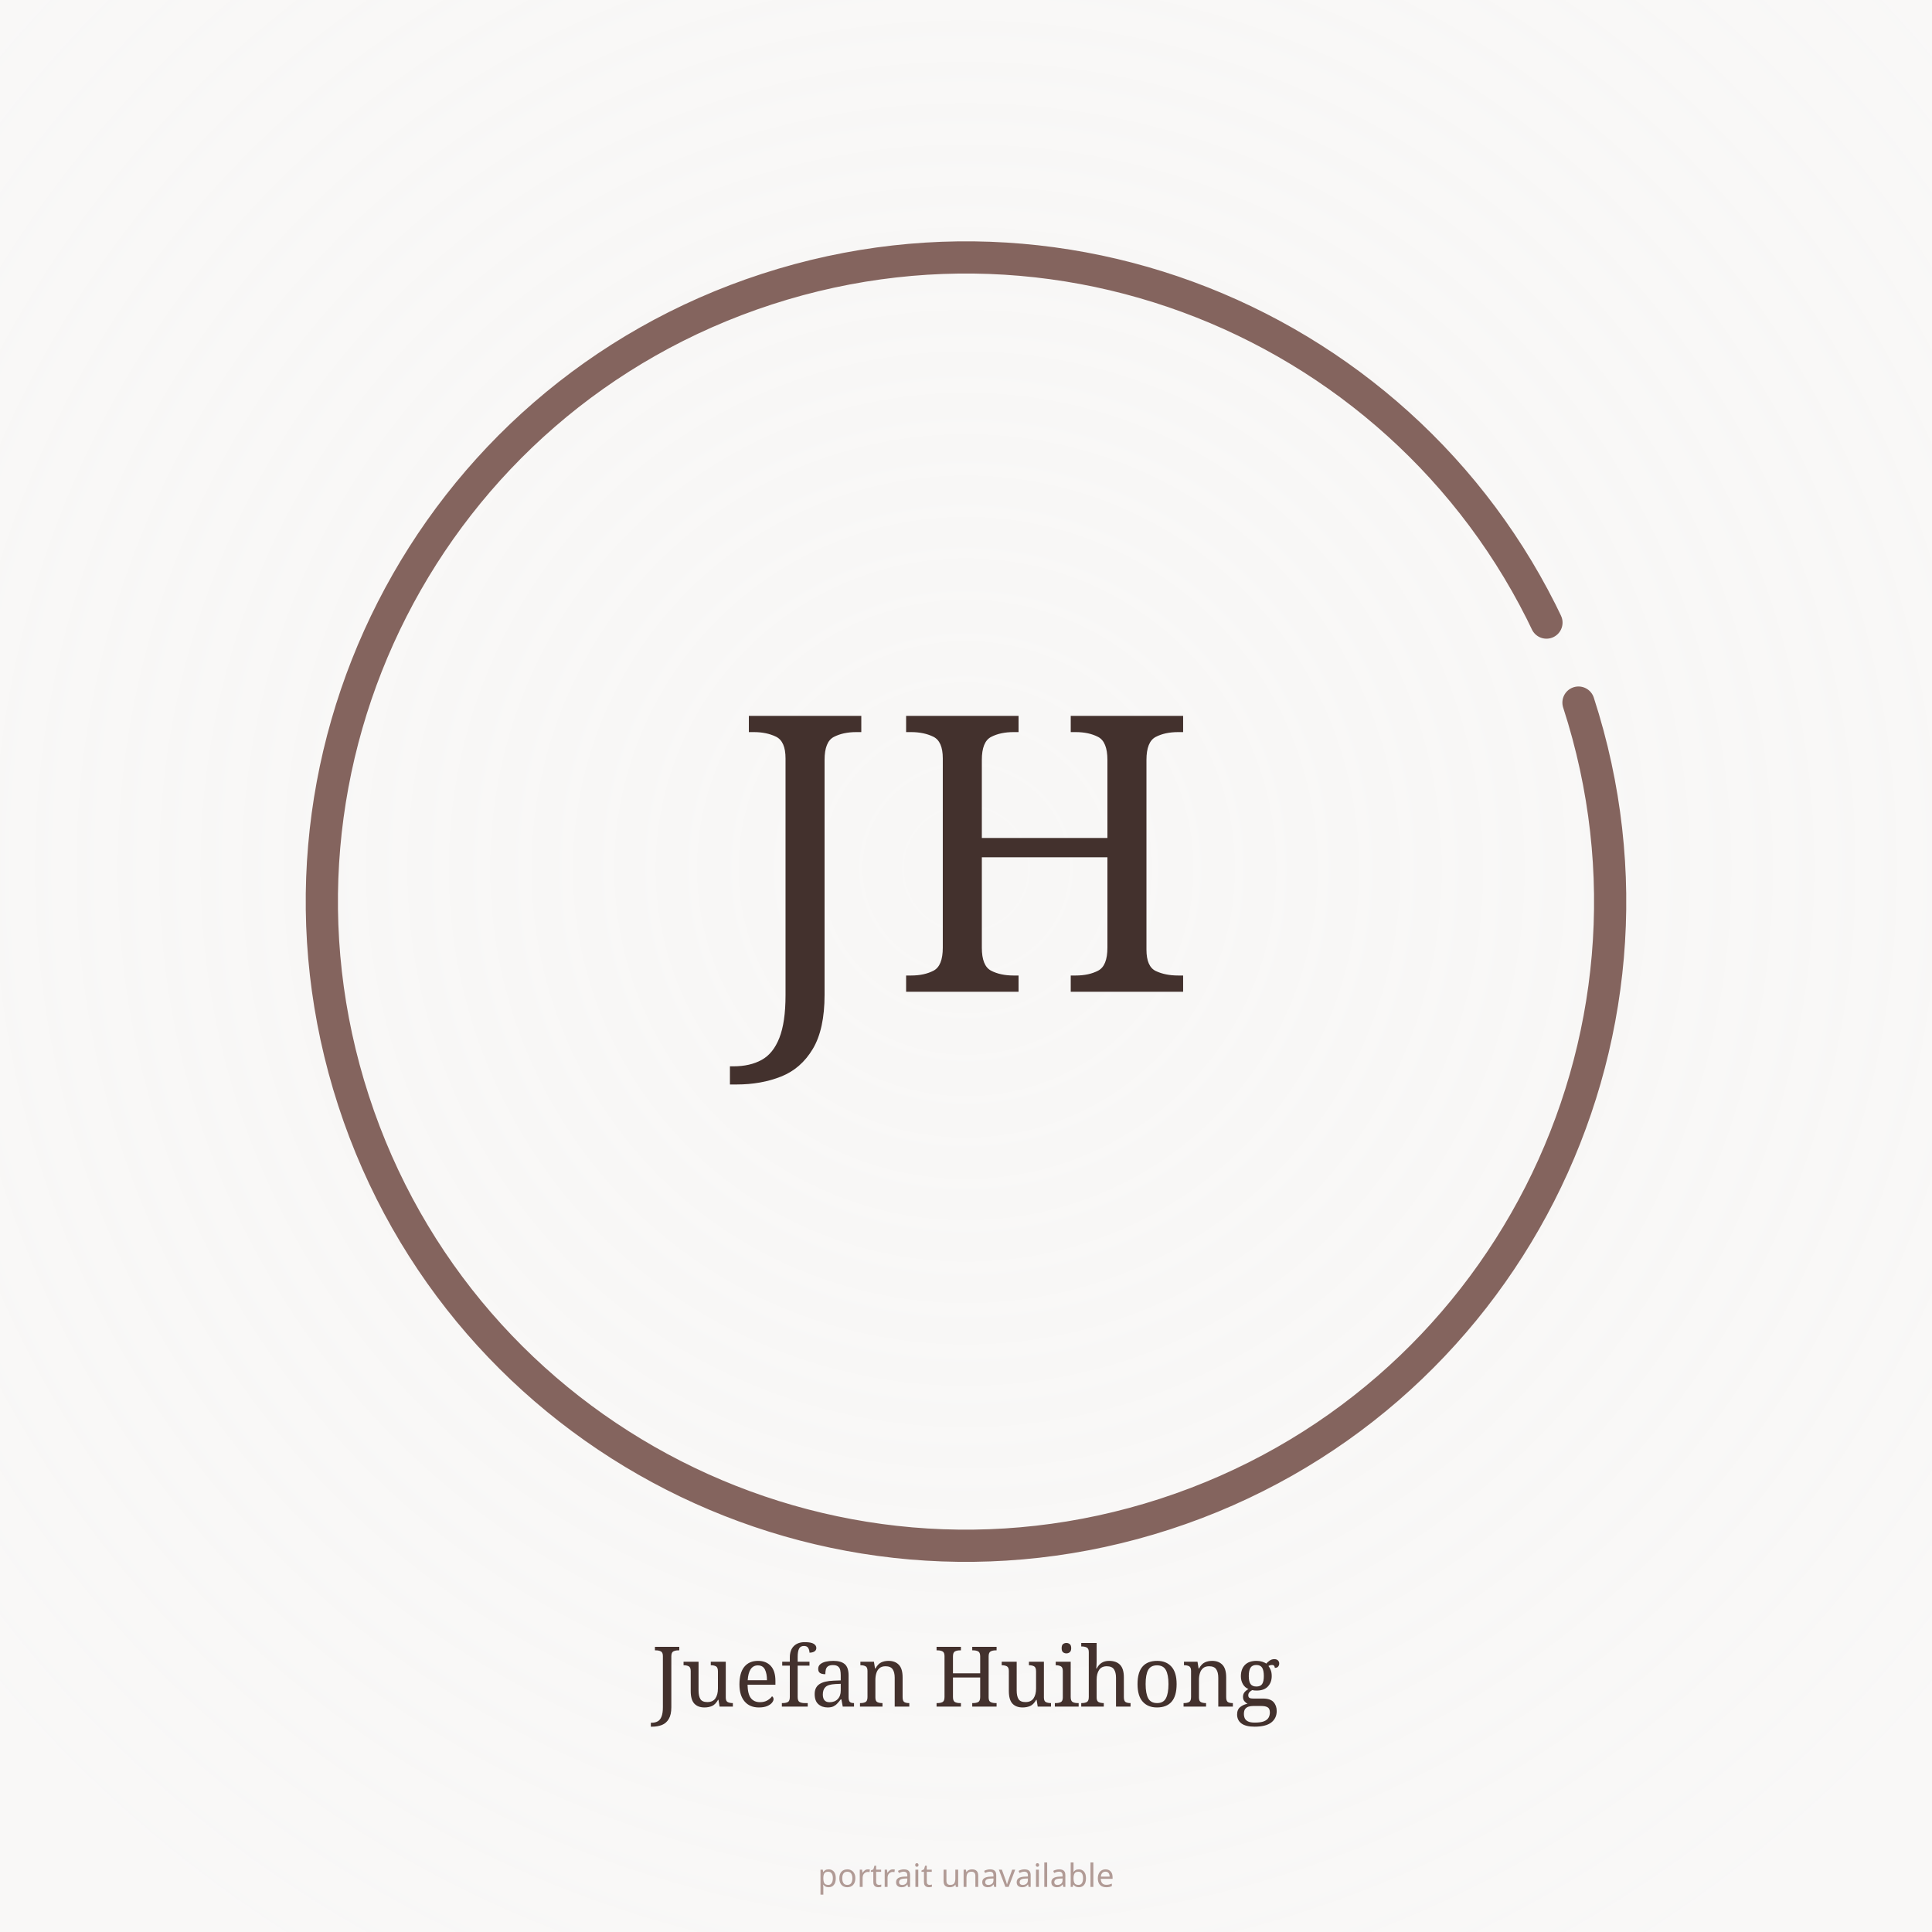
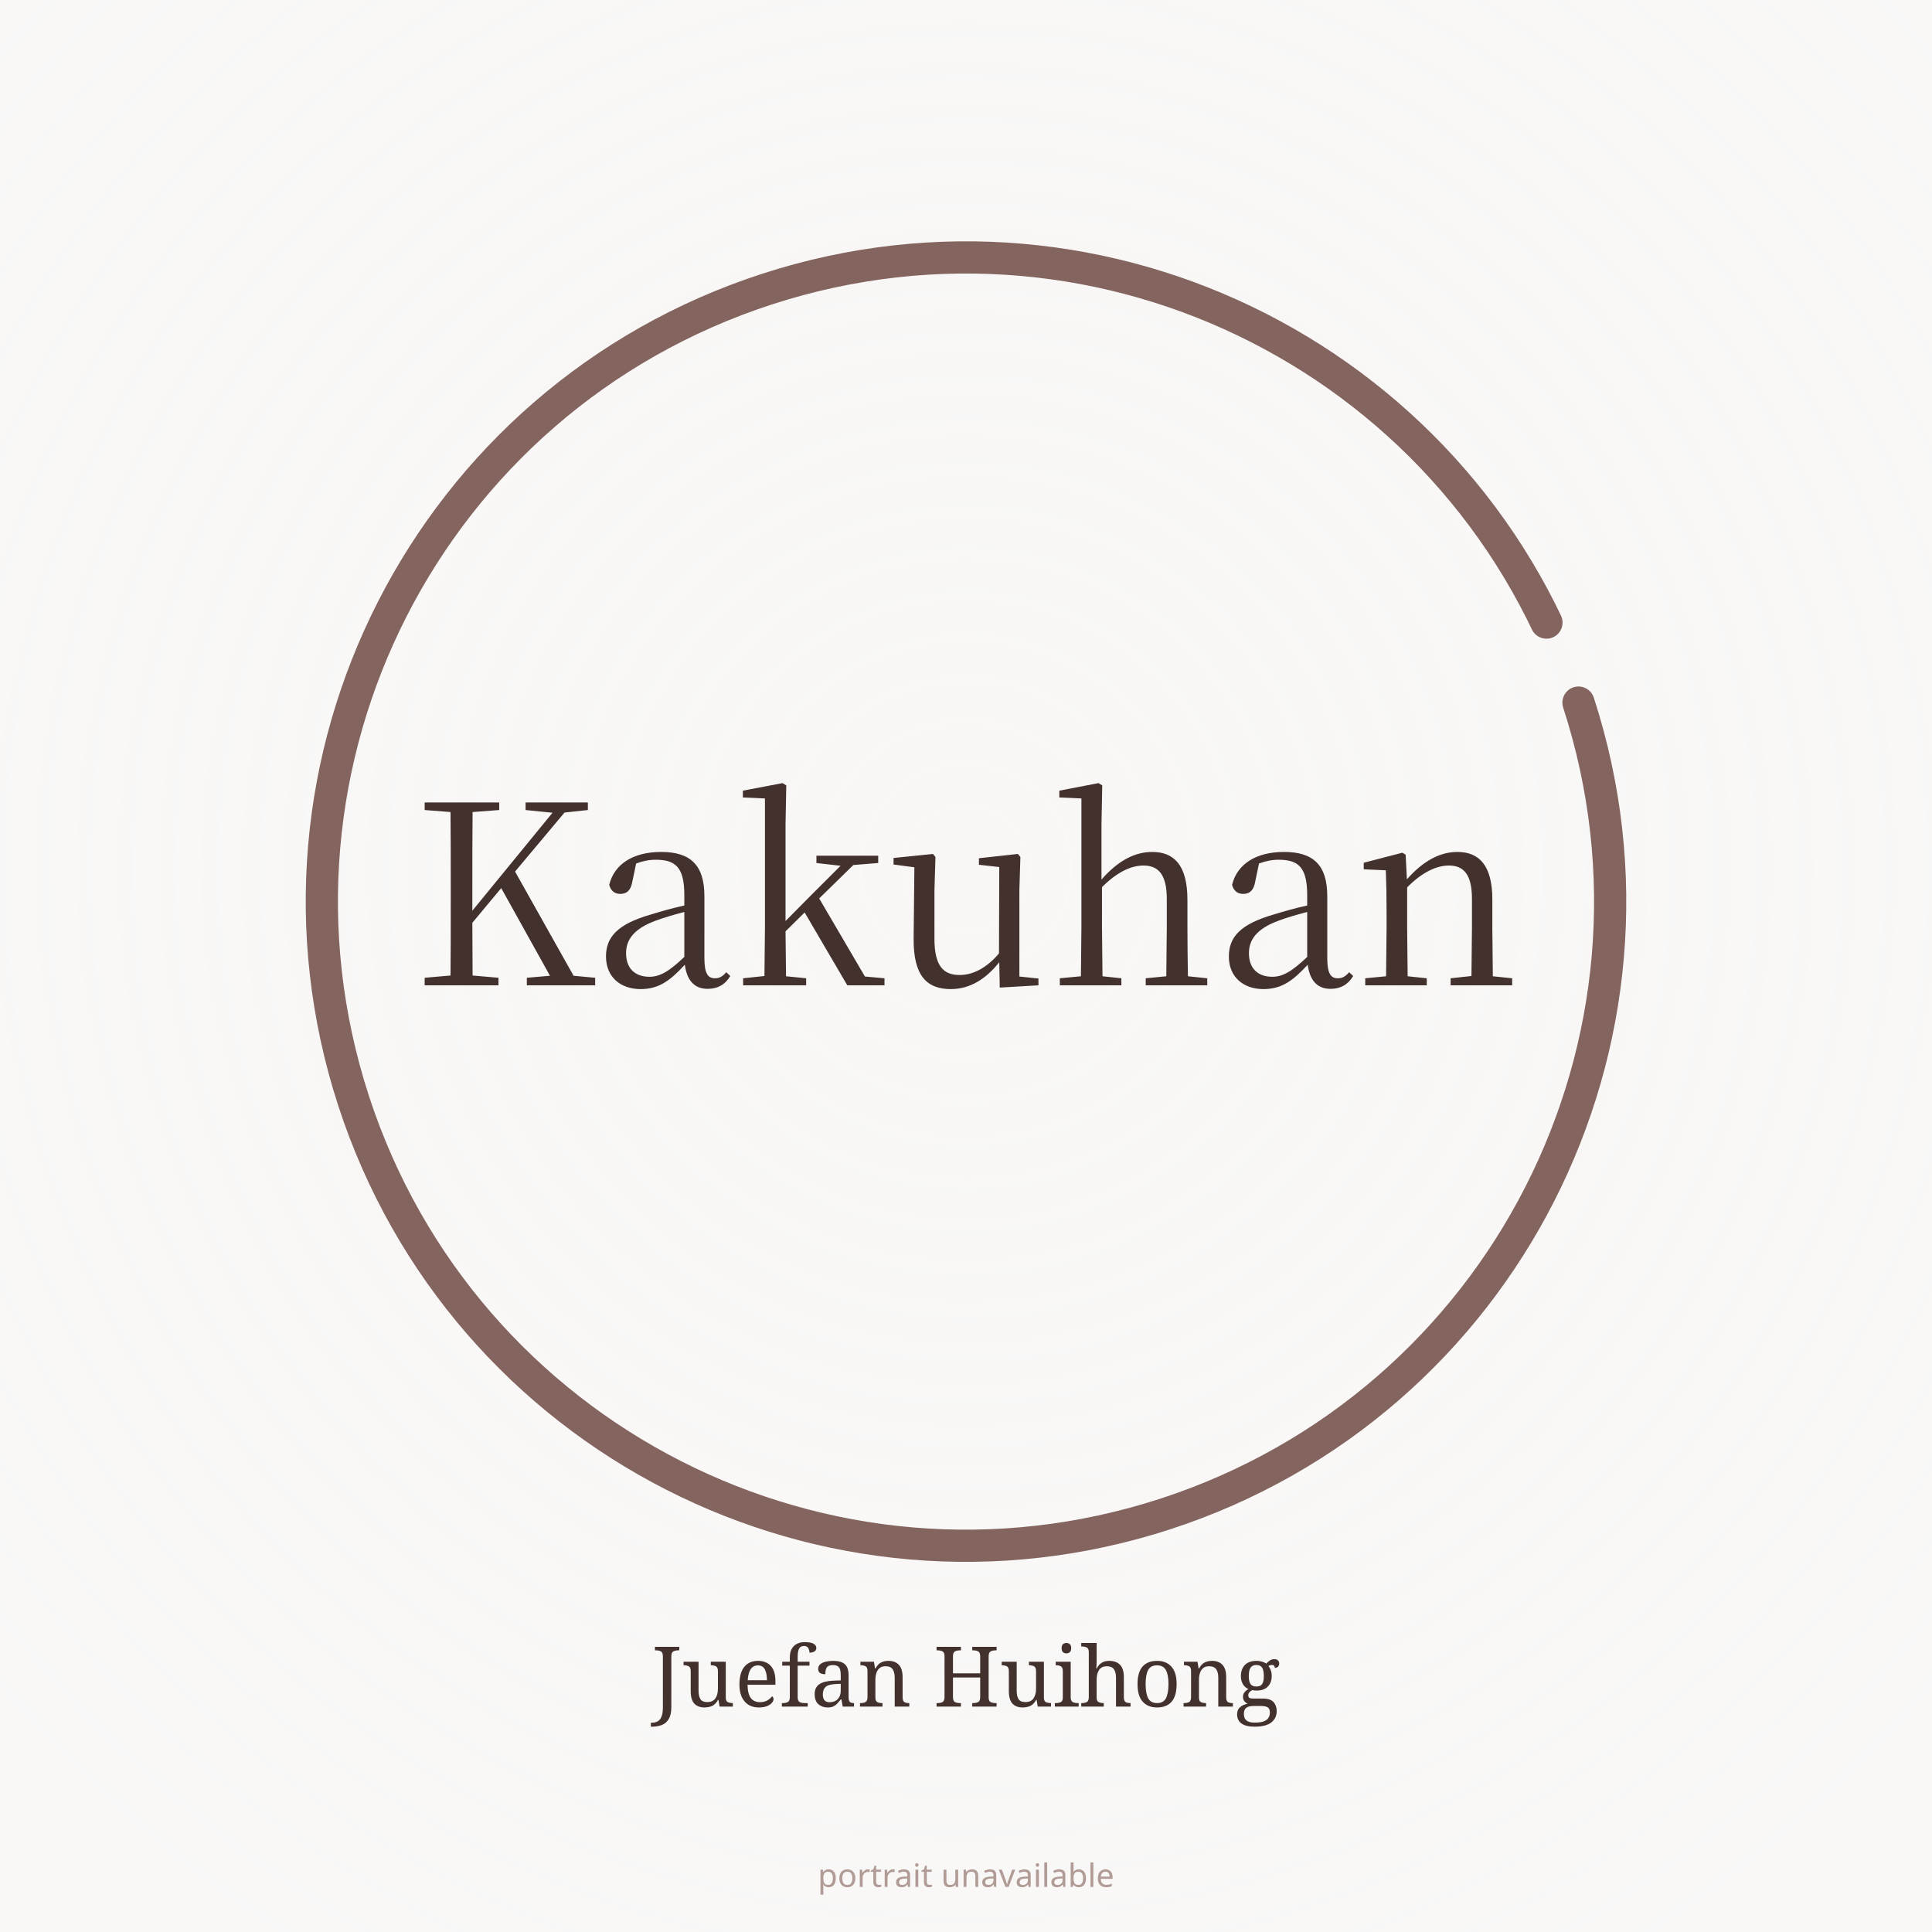
<svg xmlns="http://www.w3.org/2000/svg" viewBox="0 0 600 600" width="600" height="600" role="img" aria-label="Juefan Huihong — portrait unavailable">
  <defs>
    <radialGradient id="paper" cx="50%" cy="45%" r="65%">
      <stop offset="0%" stop-color="hsl(10, 14%, 97%)" stop-opacity="1" />
      <stop offset="100%" stop-color="hsl(10, 14%, 97%)" stop-opacity="0.88" />
    </radialGradient>
  </defs>
  <rect width="600" height="600" fill="url(#paper)" />
  <g transform="translate(300 280)">
    <circle r="200" fill="none" stroke="hsl(10, 25%, 35%)" stroke-width="10" stroke-linecap="round" stroke-dasharray="1230 30" transform="rotate(-18)" opacity="0.85" />
-     <text y="28" text-anchor="middle" font-family="Cormorant Garamond, serif" font-size="120" fill="hsl(10, 20%, 22%)" style="font-weight:500; letter-spacing:6px;">JH</text>
+     <text y="26" text-anchor="middle" font-family="Songti SC, STSong, Noto Serif CJK TC, serif" font-size="78" fill="hsl(10, 20%, 22%)" style="font-weight:500;">Kakuhan </text>
  </g>
  <text x="300" y="530" text-anchor="middle" font-family="Cormorant Garamond, serif" font-size="26" fill="hsl(10, 20%, 22%)" style="font-weight:500;">Juefan Huihong</text>
  <text x="300" y="586" text-anchor="middle" font-family="system-ui, sans-serif" font-size="10" fill="hsl(10, 15%, 50%)" opacity="0.7">portrait unavailable</text>
</svg>
